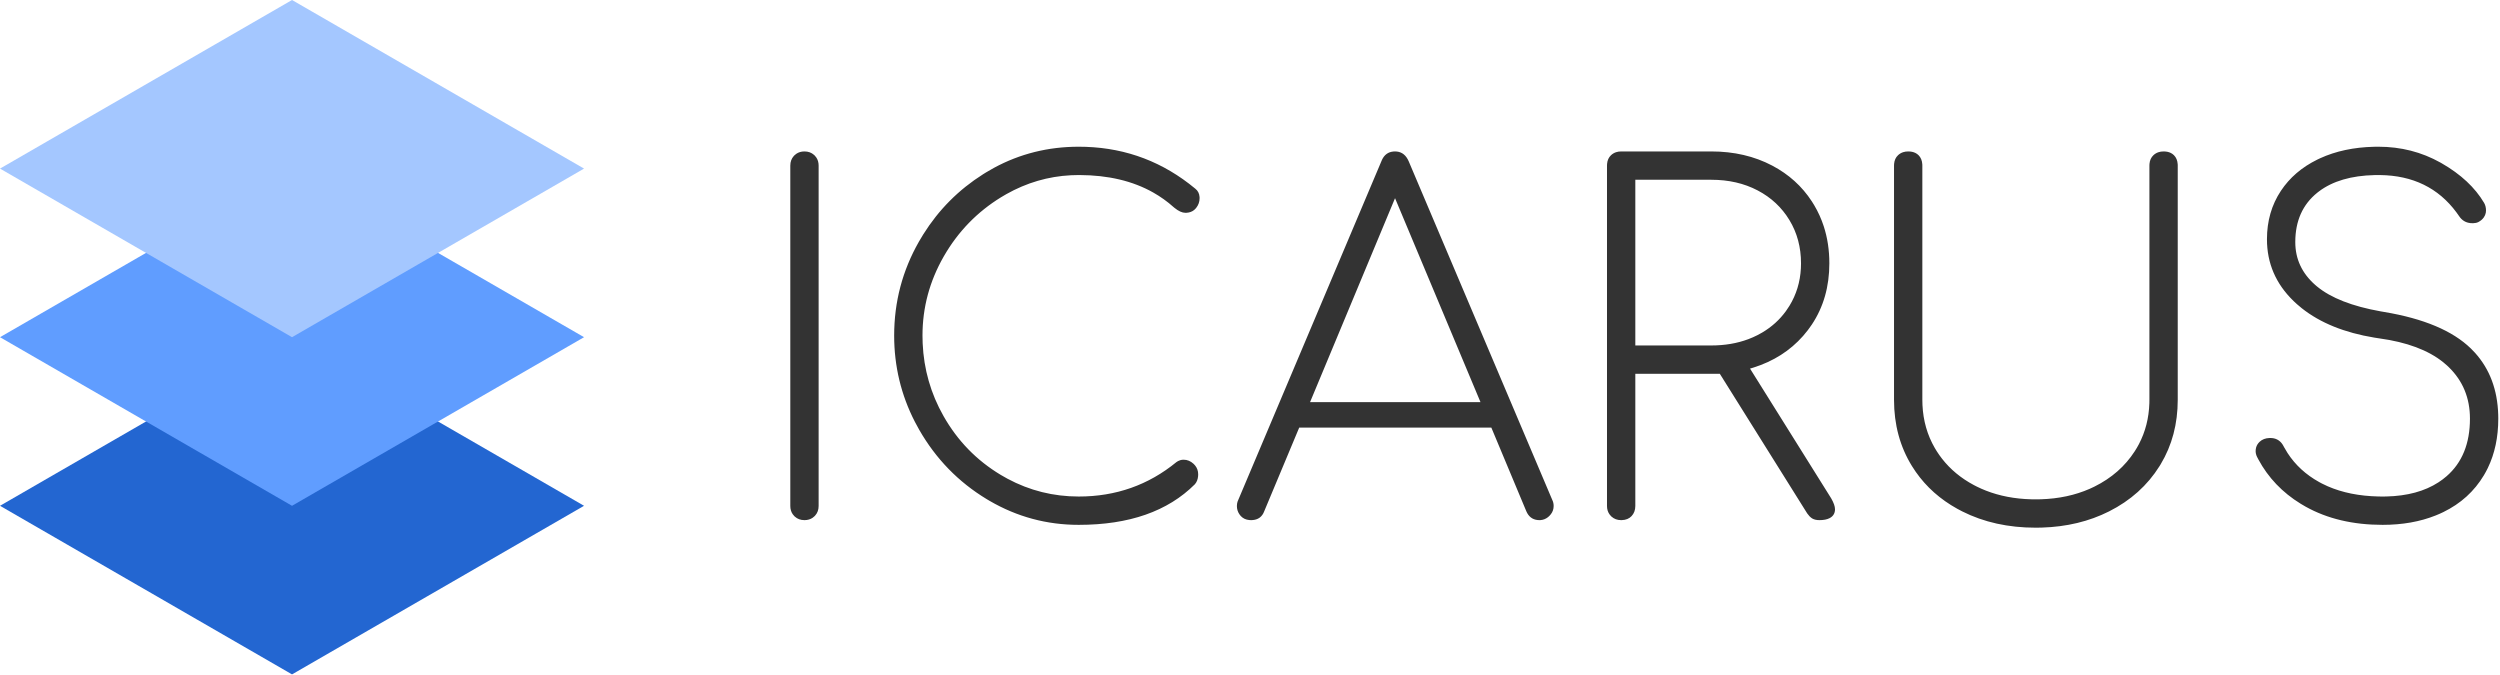
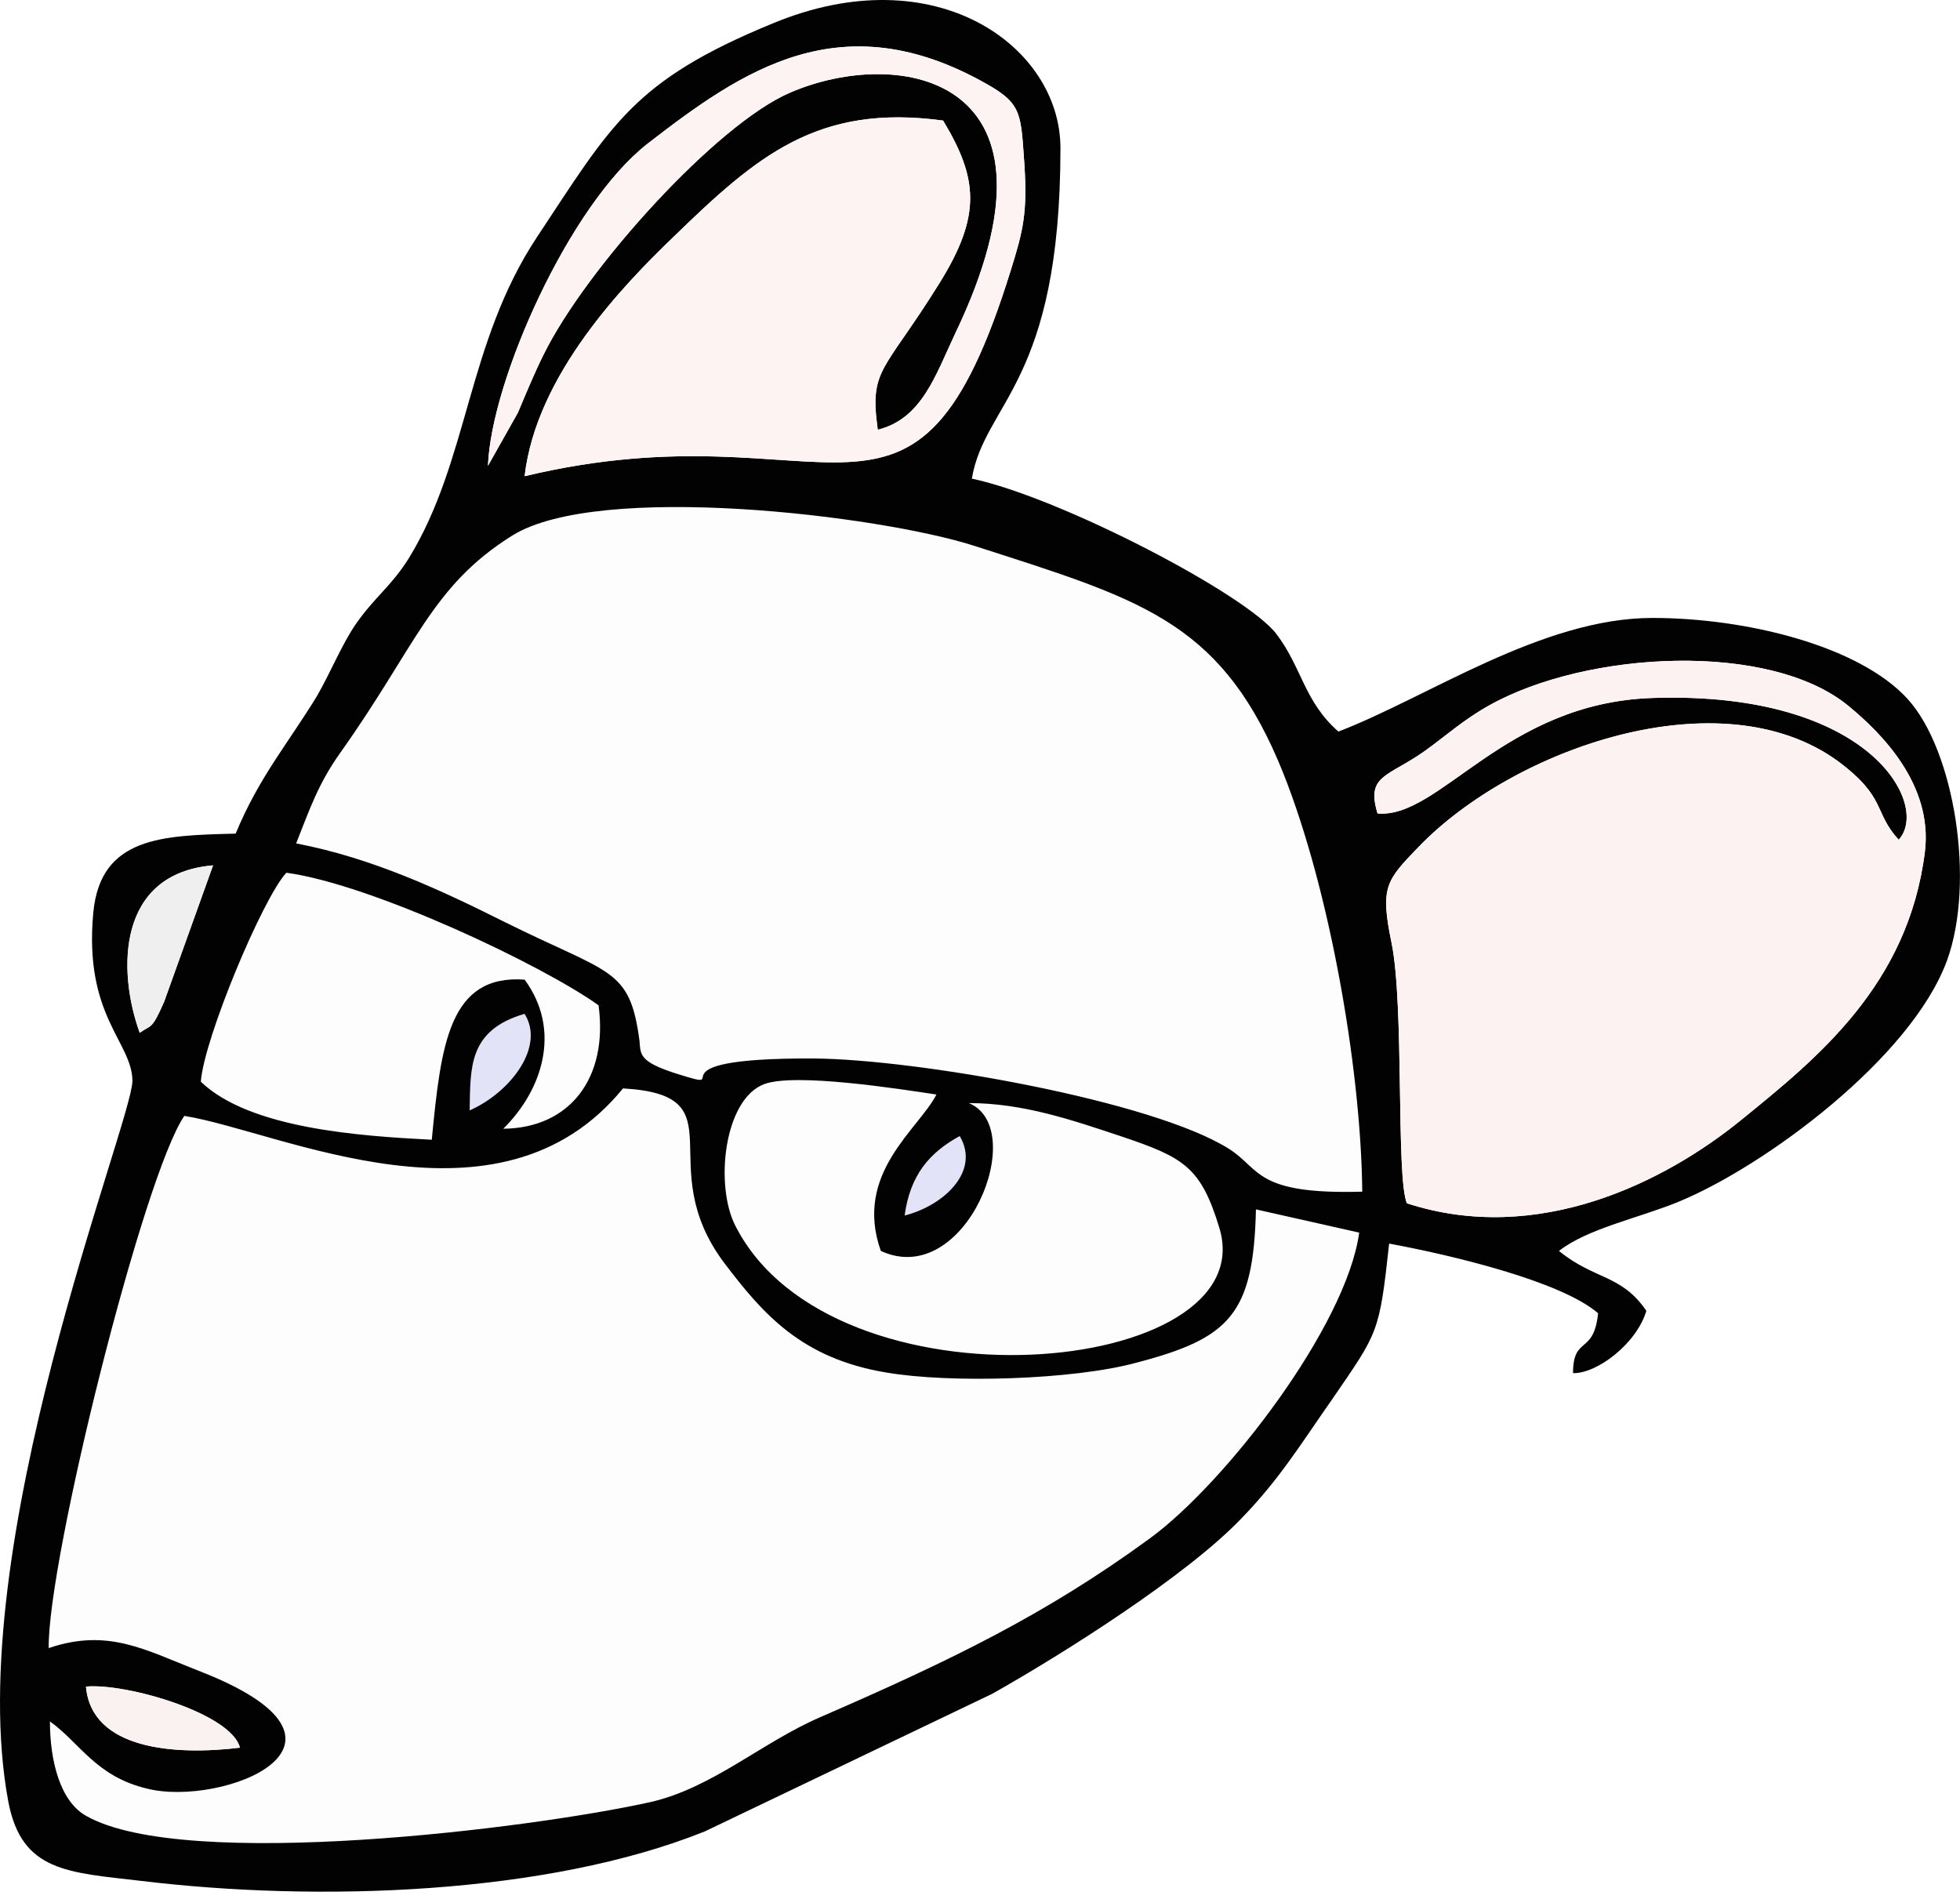
- <svg xmlns="http://www.w3.org/2000/svg" version="1.1" width="949" height="256" viewbox="0 0 949 256">
-   <path fill="#2366d1" d="M110.851 128L221.703 192L110.851 256L0 192Z" />
-   <path fill="#609dff" d="M110.851 64L221.703 128L110.851 192L0 128Z" />
-   <path fill="#a4c7ff" d="M110.851 0L221.703 64L110.851 128L0 64Z" />
-   <g transform="translate(300, 55.695), scale(0.7)" fill="#333">
-     <path d="M 613.888 10.24 L 613.888 137.216 A 60.705 60.705 0 0 0 613.954 140.055 Q 614.553 152.847 620.602 163.316 A 50.135 50.135 0 0 0 621.696 165.12 A 51.598 51.598 0 0 0 624.562 169.185 Q 631.357 177.897 641.762 183.449 A 63.11 63.11 0 0 0 643.456 184.32 A 61.649 61.649 0 0 0 648.369 186.492 Q 659.467 190.833 672.846 191.198 A 90.809 90.809 0 0 0 675.328 191.232 A 90.563 90.563 0 0 0 678.104 191.19 Q 692.78 190.74 704.7 185.489 A 61.259 61.259 0 0 0 707.2 184.32 Q 721.152 177.408 729.088 165.12 A 49.502 49.502 0 0 0 731.322 161.299 Q 736.63 151.203 736.997 139.036 A 60.335 60.335 0 0 0 737.024 137.216 L 737.024 10.24 A 10.857 10.857 0 0 1 737.062 9.315 Q 737.313 6.384 739.2 4.608 A 7.256 7.256 0 0 1 741.925 2.981 Q 743.196 2.56 744.704 2.56 Q 746.956 2.56 748.602 3.369 A 6.472 6.472 0 0 1 750.336 4.608 Q 752.167 6.439 752.361 9.499 A 11.729 11.729 0 0 1 752.384 10.24 L 752.384 137.216 Q 752.384 156.807 743.135 172.194 A 64.077 64.077 0 0 1 742.528 173.184 Q 732.672 188.928 715.136 197.76 Q 698.912 205.931 678.635 206.543 A 109.71 109.71 0 0 1 675.328 206.592 Q 653.056 206.592 635.52 197.76 A 77.835 77.835 0 0 1 632.828 196.338 Q 618.963 188.661 610.337 176.346 A 65.778 65.778 0 0 1 608.256 173.184 Q 598.528 157.44 598.528 137.216 L 598.528 10.24 A 10.857 10.857 0 0 1 598.566 9.315 Q 598.817 6.384 600.704 4.608 A 7.256 7.256 0 0 1 603.429 2.981 Q 604.7 2.56 606.208 2.56 Q 608.46 2.56 610.106 3.369 A 6.472 6.472 0 0 1 611.84 4.608 Q 613.671 6.439 613.865 9.499 A 11.729 11.729 0 0 1 613.888 10.24 Z M 895.488 8.96 A 69.507 69.507 0 0 0 894.88 8.615 Q 879.509 0 861.184 0 A 100.005 100.005 0 0 0 858.79 0.028 Q 842.342 0.422 829.568 6.272 A 61.75 61.75 0 0 0 828.078 6.979 Q 815.456 13.172 808.32 23.936 Q 800.768 35.328 800.768 50.176 Q 800.768 69.697 815.175 83.659 A 59.222 59.222 0 0 0 817.024 85.376 A 60.63 60.63 0 0 0 819.68 87.606 Q 834.727 99.526 859.059 103.529 A 133.91 133.91 0 0 0 861.696 103.936 Q 884.116 107.004 896.419 116.925 A 41.61 41.61 0 0 1 898.432 118.656 A 43.592 43.592 0 0 1 899.28 119.455 Q 910.848 130.653 910.848 147.456 Q 910.848 167.68 898.176 178.688 A 39.281 39.281 0 0 1 893.72 182.034 Q 882.522 189.266 865.531 189.672 A 85.481 85.481 0 0 1 863.488 189.696 A 102.18 102.18 0 0 1 861.3 189.673 Q 845.567 189.336 833.654 184.112 A 55.097 55.097 0 0 1 830.592 182.656 A 56.619 56.619 0 0 1 829.066 181.842 Q 818.274 175.871 811.94 166.114 A 47.528 47.528 0 0 1 809.984 162.816 A 12.115 12.115 0 0 0 809.808 162.46 Q 807.734 158.428 803.571 158.002 A 9.942 9.942 0 0 0 802.56 157.952 A 12.194 12.194 0 0 0 802.217 157.957 Q 798.871 158.051 796.8 160 A 7.449 7.449 0 0 0 796.119 160.731 Q 794.934 162.191 794.688 164.094 A 8.003 8.003 0 0 0 794.624 165.12 A 6.218 6.218 0 0 0 794.708 166.137 Q 794.803 166.708 795.004 167.28 A 7.895 7.895 0 0 0 795.392 168.192 A 65.044 65.044 0 0 0 796.099 169.546 Q 804.091 184.419 819.055 193.615 A 74.4 74.4 0 0 0 821.76 195.2 Q 839.424 205.056 863.488 205.056 Q 879.548 205.056 892.299 199.951 A 62.036 62.036 0 0 0 896.384 198.144 Q 910.592 191.232 918.4 178.176 A 51.186 51.186 0 0 0 920.533 174.225 Q 926.208 162.515 926.208 147.456 A 72.811 72.811 0 0 0 926.178 145.354 Q 925.592 125.061 913.589 111.755 A 49.8 49.8 0 0 0 911.36 109.44 Q 896.512 94.976 864.256 89.6 A 157.882 157.882 0 0 1 862.446 89.288 Q 839.242 85.142 827.904 75.776 A 41.218 41.218 0 0 1 826.977 74.987 Q 816.128 65.472 816.128 51.712 A 49.293 49.293 0 0 1 816.128 51.578 Q 816.175 34.522 828.032 24.96 A 35.234 35.234 0 0 1 828.891 24.289 Q 840.118 15.794 859.213 15.381 A 91.194 91.194 0 0 1 861.184 15.36 A 73.044 73.044 0 0 1 862.037 15.365 Q 888.747 15.677 903.514 35.593 A 59.37 59.37 0 0 1 904.96 37.632 Q 907.22 41.022 911.076 41.419 A 10.261 10.261 0 0 0 912.128 41.472 A 14.543 14.543 0 0 0 912.743 41.459 Q 914.336 41.392 915.2 40.96 A 10.655 10.655 0 0 0 915.336 40.891 Q 916.348 40.366 917.135 39.681 A 7.607 7.607 0 0 0 918.4 38.272 Q 919.197 37.122 919.442 35.787 A 6.761 6.761 0 0 0 919.552 34.56 Q 919.552 32.256 918.528 30.464 Q 911.104 17.92 895.488 8.96 Z M 160.311 0.068 A 110.648 110.648 0 0 0 156.416 0 Q 131.565 0 110.402 11.483 A 99.343 99.343 0 0 0 106.112 13.952 A 109.009 109.009 0 0 0 104.543 14.926 Q 84.677 27.489 72.14 47.479 A 111.393 111.393 0 0 0 69.76 51.456 Q 56.32 75.008 56.32 102.4 Q 56.32 127.331 67.56 149.187 A 107.592 107.592 0 0 0 69.888 153.472 Q 83.456 177.152 106.496 191.104 A 103.444 103.444 0 0 0 108.082 192.045 Q 130.459 205.056 156.416 205.056 Q 197.376 205.056 219.392 183.04 Q 220.918 181.296 221.145 178.624 A 11.364 11.364 0 0 0 221.184 177.664 Q 221.184 174.906 219.514 172.852 A 8.614 8.614 0 0 0 218.752 172.032 A 10.501 10.501 0 0 0 218.638 171.925 Q 216.248 169.728 213.248 169.728 A 6.244 6.244 0 0 0 211.549 169.961 Q 210.906 170.141 210.291 170.463 A 7.508 7.508 0 0 0 209.408 171.008 Q 186.624 189.696 156.416 189.696 Q 135.765 189.696 117.743 180.022 A 87.237 87.237 0 0 1 114.048 177.92 Q 94.464 166.144 83.072 146.048 Q 72.704 127.758 71.772 106.604 A 95.549 95.549 0 0 1 71.68 102.4 Q 71.68 79.616 83.2 59.52 A 97.348 97.348 0 0 1 83.35 59.26 Q 94.847 39.346 114.304 27.392 A 88.056 88.056 0 0 1 117.155 25.713 Q 133.663 16.406 152.218 15.466 A 82.911 82.911 0 0 1 156.416 15.36 A 117.212 117.212 0 0 1 156.817 15.361 Q 180.184 15.441 196.829 24.848 A 63.01 63.01 0 0 1 207.872 32.768 A 23.034 23.034 0 0 0 208.339 33.158 Q 211.641 35.84 214.272 35.84 A 9.974 9.974 0 0 0 214.911 35.82 Q 217.343 35.664 219.009 34.296 A 6.873 6.873 0 0 0 219.904 33.408 A 9.994 9.994 0 0 0 220.133 33.126 Q 221.952 30.799 221.952 27.904 A 8.988 8.988 0 0 0 221.929 27.259 Q 221.724 24.398 219.648 22.784 A 110.881 110.881 0 0 0 219.543 22.697 Q 193.686 1.244 160.311 0.068 Z M 551.168 198.4 L 504.064 123.136 L 499.456 123.136 L 458.24 123.136 L 458.24 194.816 Q 458.24 198.144 456.192 200.32 Q 454.232 202.403 450.865 202.492 A 11.487 11.487 0 0 1 450.56 202.496 Q 447.452 202.496 445.349 200.598 A 7.871 7.871 0 0 1 445.056 200.32 A 7.525 7.525 0 0 1 444.182 199.275 Q 442.889 197.403 442.88 194.85 A 10.179 10.179 0 0 1 442.88 194.816 L 442.88 10.24 A 10.857 10.857 0 0 1 442.918 9.315 Q 443.169 6.384 445.056 4.608 A 7.256 7.256 0 0 1 447.781 2.981 Q 449.052 2.56 450.56 2.56 L 499.456 2.56 Q 517.888 2.56 532.48 10.24 Q 545.954 17.332 553.971 29.662 A 58.968 58.968 0 0 1 555.264 31.744 A 56.737 56.737 0 0 1 560.414 43.13 Q 563.456 52.468 563.456 63.232 Q 563.456 82.2 553.946 96.465 A 56.692 56.692 0 0 1 551.808 99.456 A 58.849 58.849 0 0 1 549.212 102.618 Q 538.621 114.637 522.253 119.779 A 72.195 72.195 0 0 1 520.448 120.32 L 564.48 190.72 Q 566.528 194.304 566.528 196.608 A 6.599 6.599 0 0 1 566.478 197.436 Q 566.253 199.208 565.035 200.395 A 5.625 5.625 0 0 1 564.352 200.96 A 6.473 6.473 0 0 1 563.547 201.443 Q 561.472 202.496 558.08 202.496 Q 555.751 202.496 554.27 201.649 A 4.911 4.911 0 0 1 553.984 201.472 Q 552.654 200.585 551.515 198.93 A 14.447 14.447 0 0 1 551.168 198.4 Z M 399.104 197.632 L 380.16 152.32 L 275.968 152.32 L 257.024 197.632 Q 255.324 202.248 250.396 202.483 A 11.297 11.297 0 0 1 249.856 202.496 A 10.258 10.258 0 0 1 248.931 202.455 Q 246.143 202.203 244.4 200.383 A 6.997 6.997 0 0 1 244.224 200.192 A 8.678 8.678 0 0 1 243.477 199.224 Q 242.176 197.264 242.176 194.816 A 7.805 7.805 0 0 1 242.282 193.521 A 7.181 7.181 0 0 1 242.944 191.488 L 320.512 7.936 A 12.196 12.196 0 0 1 320.852 7.129 Q 322.805 2.936 327.14 2.591 A 10.038 10.038 0 0 1 327.936 2.56 A 9.004 9.004 0 0 1 328.947 2.615 Q 333.29 3.106 335.36 7.936 L 413.184 191.488 Q 413.952 193.024 413.952 194.816 A 7.64 7.64 0 0 1 413.846 196.101 Q 413.457 198.383 411.648 200.192 A 9.044 9.044 0 0 1 410.871 200.886 Q 409.083 202.303 406.879 202.473 A 7.908 7.908 0 0 1 406.272 202.496 A 9.93 9.93 0 0 1 405.339 202.453 Q 400.96 202.04 399.104 197.632 Z M 15.36 10.24 L 15.36 194.816 Q 15.36 197.924 13.462 200.027 A 7.871 7.871 0 0 1 13.184 200.32 A 7.525 7.525 0 0 1 12.139 201.194 Q 10.267 202.487 7.714 202.496 A 10.179 10.179 0 0 1 7.68 202.496 Q 4.572 202.496 2.469 200.598 A 7.871 7.871 0 0 1 2.176 200.32 A 7.525 7.525 0 0 1 1.302 199.275 Q 0.009 197.403 0 194.85 A 10.179 10.179 0 0 1 0 194.816 L 0 10.24 Q 0 7.132 1.898 5.029 A 7.871 7.871 0 0 1 2.176 4.736 A 7.525 7.525 0 0 1 3.221 3.862 Q 5.093 2.569 7.646 2.56 A 10.179 10.179 0 0 1 7.68 2.56 Q 10.788 2.56 12.891 4.458 A 7.871 7.871 0 0 1 13.184 4.736 A 7.525 7.525 0 0 1 14.058 5.781 Q 15.351 7.653 15.36 10.206 A 10.179 10.179 0 0 1 15.36 10.24 Z M 281.856 138.496 L 374.272 138.496 L 327.936 27.904 L 281.856 138.496 Z M 458.24 107.776 L 499.456 107.776 Q 510.418 107.776 519.519 104.362 A 48.175 48.175 0 0 0 524.544 102.144 A 47.471 47.471 0 0 0 527.059 100.761 Q 534.75 96.219 539.878 89.183 A 43.678 43.678 0 0 0 541.824 86.272 Q 547.436 77.109 548.027 65.896 A 50.673 50.673 0 0 0 548.096 63.232 Q 548.096 50.176 541.824 39.808 Q 535.552 29.44 524.544 23.68 Q 513.536 17.92 499.456 17.92 L 458.24 17.92 L 458.24 107.776 Z" vector-effect="non-scaling-stroke" />
+ <svg xmlns="http://www.w3.org/2000/svg" width="256px" height="248px" viewBox="0 0 256 248" version="1.1" preserveAspectRatio="xMidYMid">
+   <g>
+     <path d="M61.342,145.021 C66.747,142.627 71.213,136.642 68.51,132.413 C61.107,134.568 61.46,139.515 61.342,145.021 Z" fill="#E3E3F8" />
+     <path d="M118.159,158.746 C123.223,157.47 128.085,153.001 125.35,148.373 C121.4,150.527 118.868,153.48 118.159,158.746 Z" fill="#E3E3F8" />
+     <path d="M6.521,224.819 C6.521,229.846 7.798,235.273 11.309,237.188 C24.236,244.449 69.562,238.784 84.963,235.353 C93.022,233.517 99.566,227.532 107.146,224.261 C124.223,216.839 136.592,210.855 150.237,200.88 C160.132,193.618 175.853,173.19 177.528,160.981 L164.042,157.948 C163.723,171.674 160.611,174.786 148.402,177.978 C140.183,180.212 124.143,180.691 115.765,179.254 C104.673,177.419 99.645,171.594 94.618,164.971 C84.883,152.043 96.773,143.026 81.372,142.148 C65.173,162.018 36.605,147.734 24.077,145.739 C18.73,153.48 6.202,203.752 6.36,215.243 C14.102,212.61 18.97,215.483 25.912,218.196 C50.49,227.692 29.024,236.071 19.209,233.597 C12.506,232.001 10.431,227.612 6.521,224.819 Z" fill="#FDFDFD" />
+     <path d="M38.68,110.149 C48.654,112.065 57.512,116.214 65.971,120.443 C79.776,127.306 82.249,126.348 83.526,135.924 C83.686,137.68 83.367,138.637 88.394,140.233 C96.852,142.867 83.526,138.158 106.189,138.238 C119.675,138.318 150.557,143.744 160.531,150.048 C164.681,152.682 163.883,156.033 177.927,155.634 C177.768,139.116 173.379,114.458 166.915,99.297 C159.015,80.943 148.562,78.15 127.256,71.288 C114.807,67.298 78.259,62.909 66.928,69.931 C56.315,76.554 54.32,84.454 44.425,98.339 C41.552,102.409 40.515,105.521 38.68,110.149 Z" fill="#FDFDFD" />
+     <path d="M126.537,144.064 C134.517,147.335 126.138,168.482 115.046,163.375 C111.455,153.24 119.994,147.495 122.308,142.946 C117.52,142.228 103.875,140.074 99.805,141.59 C94.538,143.585 93.341,154.836 96.054,160.103 C108.822,185.16 165.239,179.813 159.255,160.342 C156.861,152.442 154.626,151.166 146.567,148.452 C140.103,146.298 133.639,144.064 126.537,144.064 Z" fill="#FDFDFD" />
+     <path d="M26.231,141.271 C32.615,147.415 47.058,148.373 56.395,148.851 C57.592,136.483 58.629,127.226 68.524,127.944 C73.392,134.568 70.838,142.388 65.731,147.415 C74.429,147.335 79.456,140.792 78.18,131.296 C70.838,126.029 48.575,115.496 37.403,113.98 C34.291,117.331 26.63,135.685 26.231,141.271 Z" fill="#FDFDFD" />
+     <path d="M11.229,220.271 C16.496,219.792 30.221,223.782 31.338,228.25 C22.8,229.288 11.947,228.49 11.229,220.271 Z M6.521,224.819 C10.431,227.612 12.506,232.001 19.209,233.597 C29.024,236.071 50.49,227.692 25.912,218.196 C18.97,215.483 14.102,212.61 6.36,215.243 C6.202,203.752 18.73,153.48 24.077,145.739 C36.605,147.734 65.173,162.018 81.372,142.148 C96.773,143.026 84.883,152.043 94.618,164.971 C99.645,171.594 104.673,177.419 115.765,179.254 C124.143,180.691 140.183,180.212 148.402,177.978 C160.611,174.786 163.723,171.674 164.042,157.948 L177.528,160.981 C175.853,173.19 160.132,193.618 150.237,200.88 C136.592,210.855 124.223,216.839 107.146,224.261 C99.566,227.532 93.022,233.517 84.963,235.353 C69.562,238.784 24.236,244.449 11.309,237.188 C7.798,235.273 6.521,229.846 6.521,224.819 Z M118.159,158.746 C118.868,153.48 121.4,150.527 125.35,148.373 C128.085,153.001 123.223,157.47 118.159,158.746 Z M126.537,144.064 C133.639,144.064 140.103,146.298 146.567,148.452 C154.626,151.166 156.861,152.442 159.255,160.342 C165.239,179.813 108.822,185.16 96.054,160.103 C93.341,154.836 94.538,143.585 99.805,141.59 C103.875,140.074 117.52,142.228 122.308,142.946 C119.994,147.495 111.455,153.24 115.046,163.375 C126.138,168.482 134.517,147.335 126.537,144.064 Z M61.342,145.021 C61.46,139.515 61.107,134.568 68.51,132.413 C71.213,136.642 66.747,142.627 61.342,145.021 Z M26.231,141.271 C26.63,135.685 34.291,117.331 37.403,113.98 C48.575,115.496 70.838,126.029 78.18,131.296 C79.456,140.792 74.429,147.335 65.731,147.415 C70.838,142.388 73.392,134.568 68.524,127.944 C58.629,127.226 57.592,136.483 56.395,148.851 C47.058,148.373 32.615,147.415 26.231,141.271 Z M18.251,134.887 C15.299,126.747 15.299,114.059 27.827,113.022 L21.443,130.817 C19.768,134.647 19.768,133.77 18.251,134.887 Z M38.68,110.149 C40.515,105.521 41.552,102.409 44.425,98.339 C54.32,84.454 56.315,76.554 66.928,69.931 C78.259,62.909 114.807,67.298 127.256,71.288 C148.562,78.15 159.015,80.943 166.915,99.297 C173.379,114.458 177.768,139.116 177.927,155.634 C163.883,156.033 164.681,152.682 160.531,150.048 C150.557,143.744 119.675,138.318 106.189,138.238 C83.526,138.158 96.852,142.867 88.394,140.233 C83.367,138.637 83.686,137.68 83.526,135.924 C82.249,126.348 79.776,127.306 65.971,120.443 C57.512,116.214 48.654,112.065 38.68,110.149 Z M179.922,106.239 C178.406,101.212 181.199,101.531 186.067,98.1 C188.86,96.105 191.094,94.03 194.525,92.115 C207.373,84.933 231.312,83.736 241.526,92.275 C245.676,95.706 252.459,102.409 251.421,111.187 C249.267,128.663 237.297,138.238 227.482,146.218 C217.507,154.357 200.909,162.736 183.753,157.15 C182.316,153.639 183.433,131.376 181.758,123.156 C180.241,115.815 181.039,115.017 185.269,110.628 C197.717,97.701 224.689,88.285 240.01,99.377 C246.474,104.165 244.638,106 247.99,109.671 C252.139,105.202 244.399,90.2 215.831,91.157 C196.44,91.796 188.062,106.957 179.922,106.239 Z M63.736,60.834 C64.135,49.742 74.349,26.76 84.564,18.781 C96.932,9.205 109.86,0.188 128.851,10.96 C133.56,13.594 133.32,14.95 133.799,21.494 C134.198,27.798 133.639,30.112 132.043,35.219 C119.435,75.916 108.902,52.535 68.524,62.191 C70.04,48.944 81.531,37.134 87.915,30.99 C98.847,20.377 106.747,13.514 123.186,15.748 C127.734,23.329 128.213,28.117 122.707,36.975 C115.366,48.785 113.53,48.066 114.647,56.126 C120.393,54.69 122.148,49.104 124.782,43.518 C140.821,10.003 117.52,5.933 103.236,12.078 C93.661,16.147 76.584,34.98 70.998,46.311 C69.881,48.545 68.684,51.418 67.646,53.892 L63.736,60.834 Z M126.936,62.51 C128.612,52.535 138.507,50.061 138.507,19.339 C138.507,6.093 122.228,-5.797 100.922,3.06 C82.648,10.561 79.855,16.307 70.12,30.99 C60.943,44.875 61.263,60.116 53.363,72.963 C51.048,76.634 48.974,77.911 46.42,81.582 C44.585,84.295 43.228,87.726 41.393,90.918 C37.642,97.062 33.812,101.531 30.78,108.873 C21.204,109.112 13.144,109.272 12.187,119.167 C10.91,132.732 17.294,136.084 17.294,141.191 C17.214,146.697 -5.129,202.236 1.095,235.353 C2.85,244.449 8.835,244.529 18.411,245.646 C41.473,248.439 71.397,247.482 92.065,239.183 L129.57,221.228 C139.066,215.882 155.025,205.747 162.127,198.326 C167.155,193.139 169.788,188.75 174.097,182.606 C180.002,173.988 180.162,174.147 181.438,162.417 C189.259,163.853 203.862,167.285 208.729,171.514 C208.171,177.02 205.458,174.387 205.458,179.334 C208.57,179.414 213.757,175.504 215.033,171.195 C211.762,166.407 208.33,167.205 203.622,163.375 C207.373,160.422 214.156,159.066 219.342,156.911 C230.514,152.283 249.586,138.238 254.294,125.471 C258.045,115.177 255.252,98.02 249.187,91.317 C242.803,84.295 227.961,80.704 215.831,80.704 C201.388,80.704 186.466,91.078 174.815,95.546 C170.346,91.636 170.027,87.168 166.756,82.858 C163.005,77.751 138.587,64.984 126.936,62.51 Z" fill="#020202" />
+     <path d="M179.922,106.239 C188.062,106.957 196.44,91.796 215.831,91.157 C244.399,90.2 252.139,105.202 247.99,109.671 C244.638,106 246.474,104.165 240.01,99.377 C224.689,88.285 197.717,97.701 185.269,110.628 C181.039,115.017 180.241,115.815 181.758,123.156 C183.433,131.376 182.316,153.639 183.753,157.15 C200.909,162.736 217.507,154.357 227.482,146.218 C237.297,138.238 249.267,128.663 251.421,111.187 C252.459,102.409 245.676,95.706 241.526,92.275 C231.312,83.736 207.373,84.933 194.525,92.115 C191.094,94.03 188.86,96.105 186.067,98.1 C181.199,101.531 178.406,101.212 179.922,106.239 Z" fill="#FDF2F2" />
+     <path d="M63.736,60.834 L67.646,53.892 C68.684,51.418 69.881,48.545 70.998,46.311 C76.584,34.98 93.661,16.147 103.236,12.078 C117.52,5.933 140.821,10.003 124.782,43.518 C122.148,49.104 120.393,54.69 114.647,56.126 C113.53,48.066 115.366,48.785 122.707,36.975 C128.213,28.117 127.734,23.329 123.186,15.748 C106.747,13.514 98.847,20.377 87.915,30.99 C81.531,37.134 70.04,48.944 68.524,62.191 C108.902,52.535 119.435,75.916 132.043,35.219 C133.639,30.112 134.198,27.798 133.799,21.494 C133.32,14.95 133.56,13.594 128.851,10.96 C109.86,0.188 96.932,9.205 84.564,18.781 C74.349,26.76 64.135,49.742 63.736,60.834 Z" fill="#FEF3F3" />
+     <path d="M18.251,134.887 C19.768,133.77 19.768,134.647 21.443,130.817 L27.827,113.022 C15.299,114.059 15.299,126.747 18.251,134.887 Z" fill="#EFEFEF" />
+     <path d="M31.338,228.25 C30.221,223.782 16.496,219.792 11.229,220.271 C11.947,228.49 22.8,229.288 31.338,228.25 Z" fill="#FAF1F1" />
  </g>
</svg>
